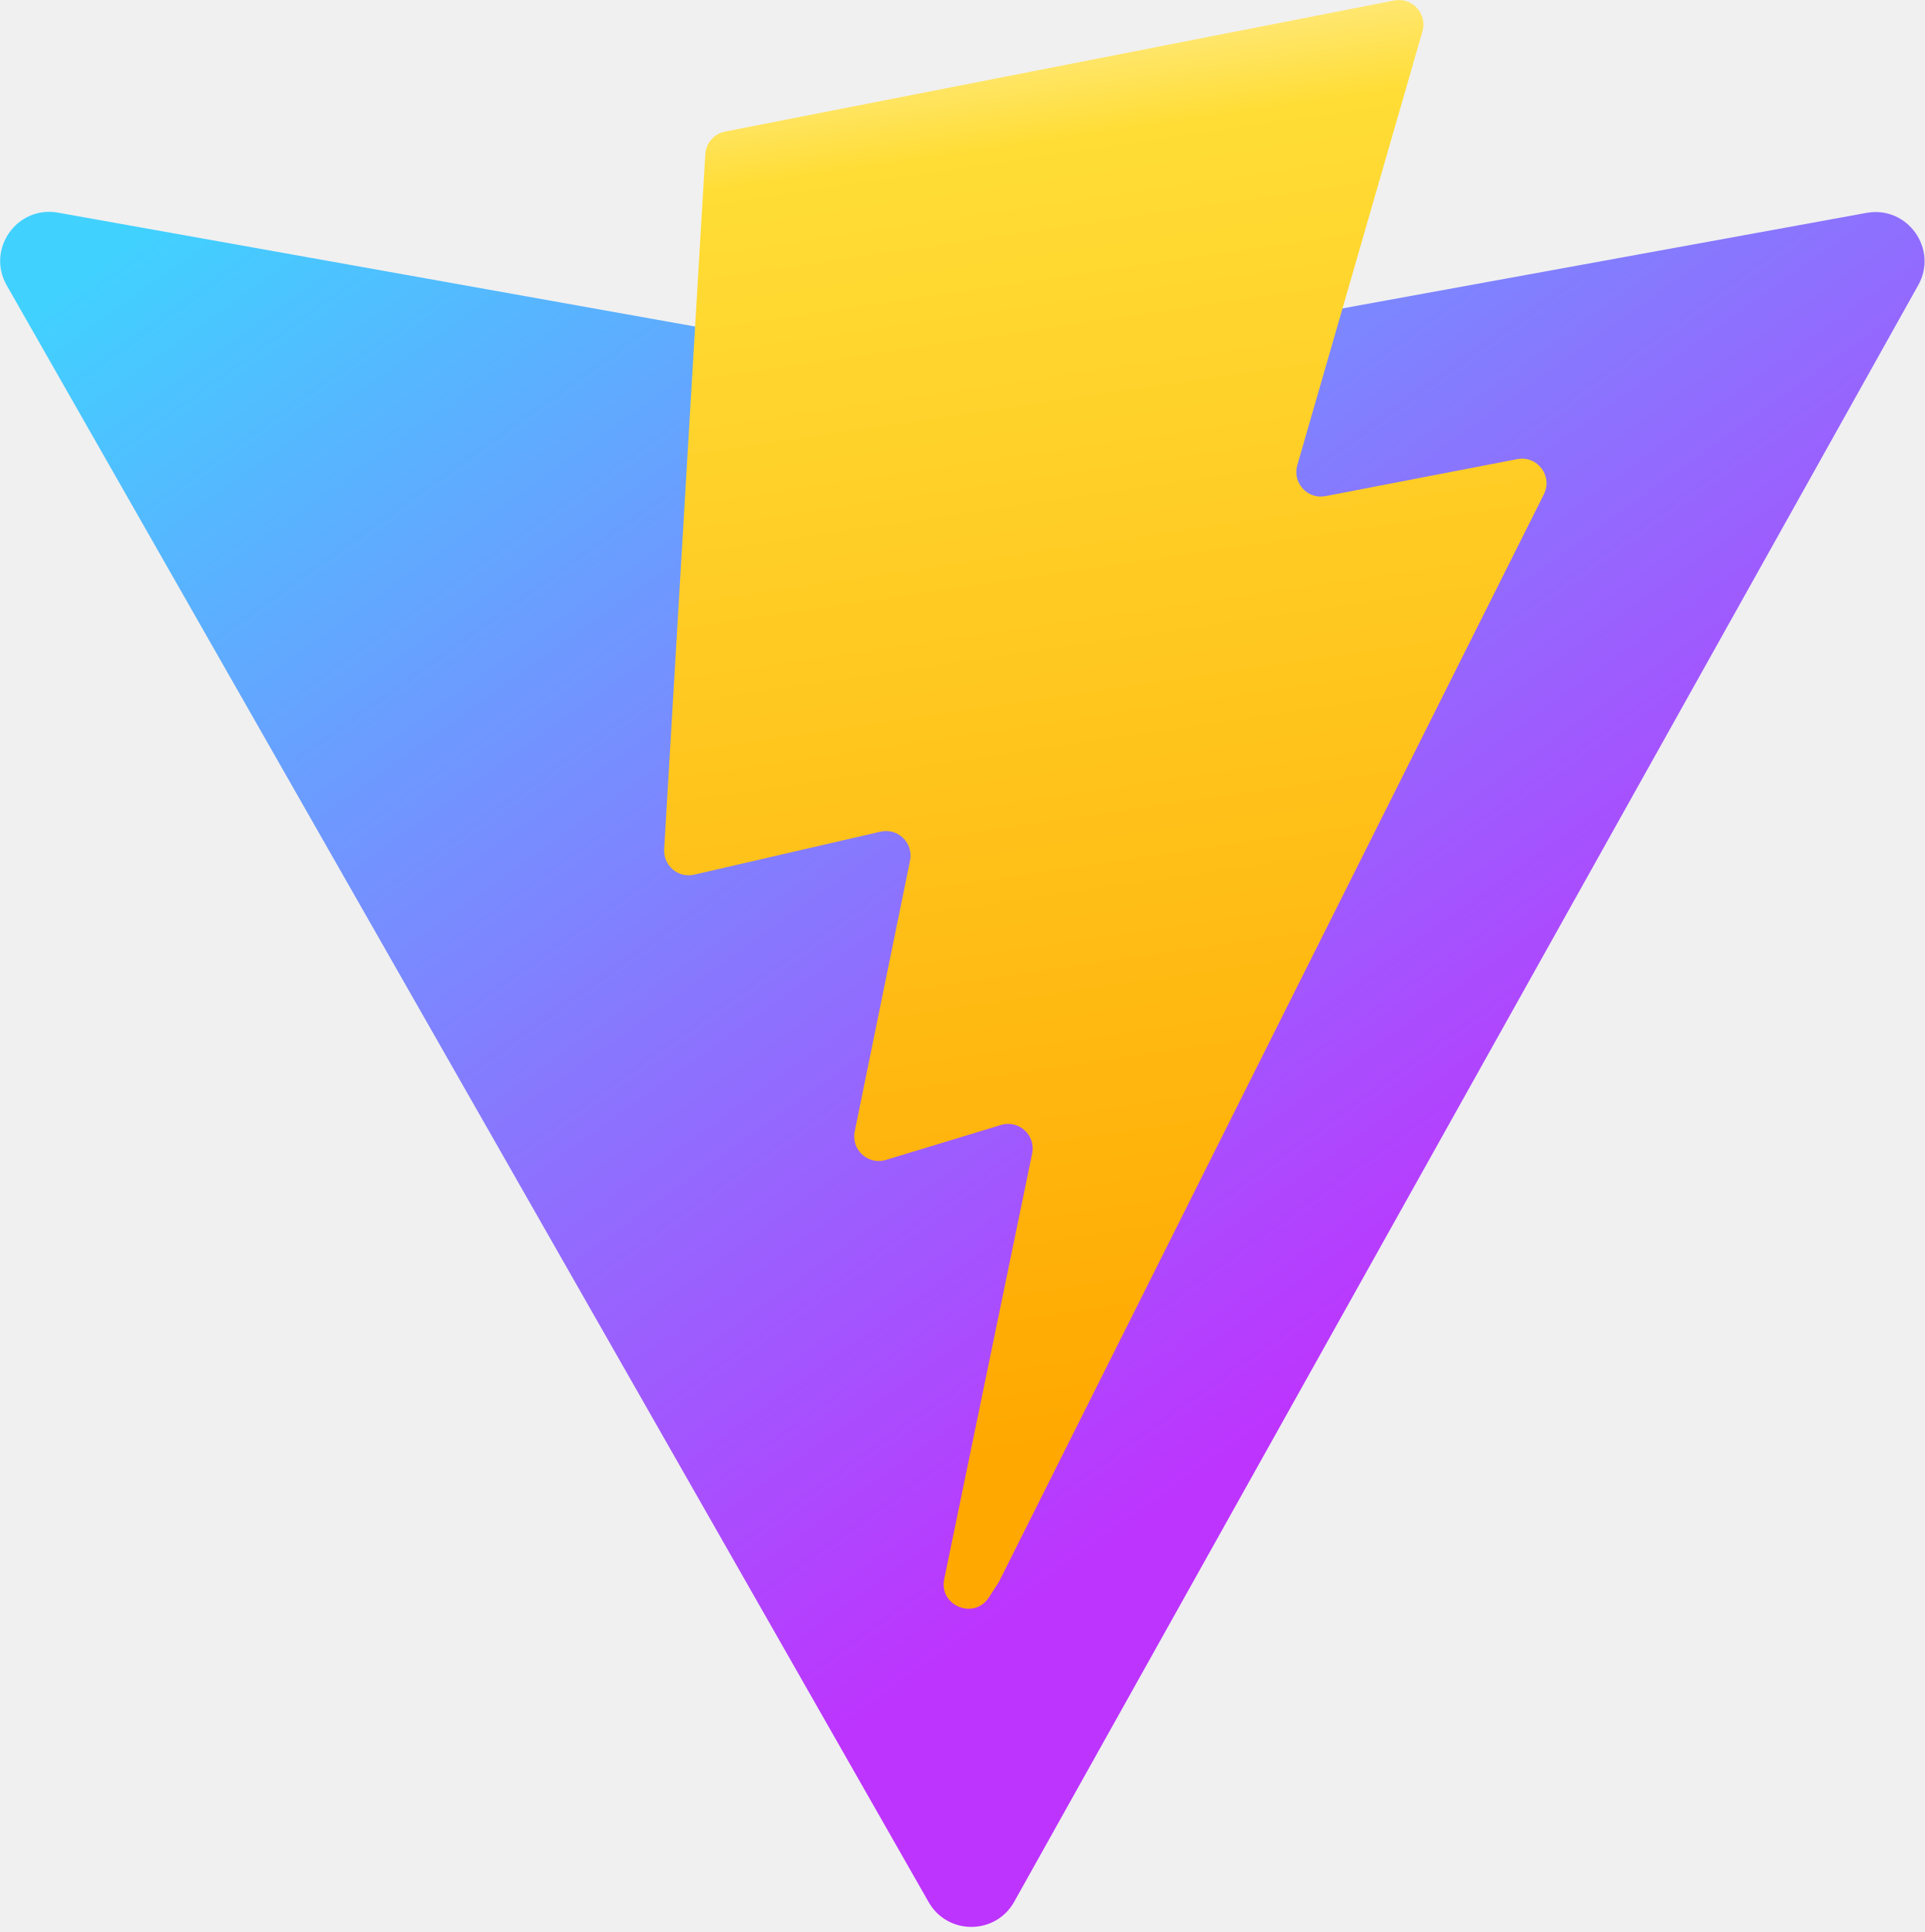
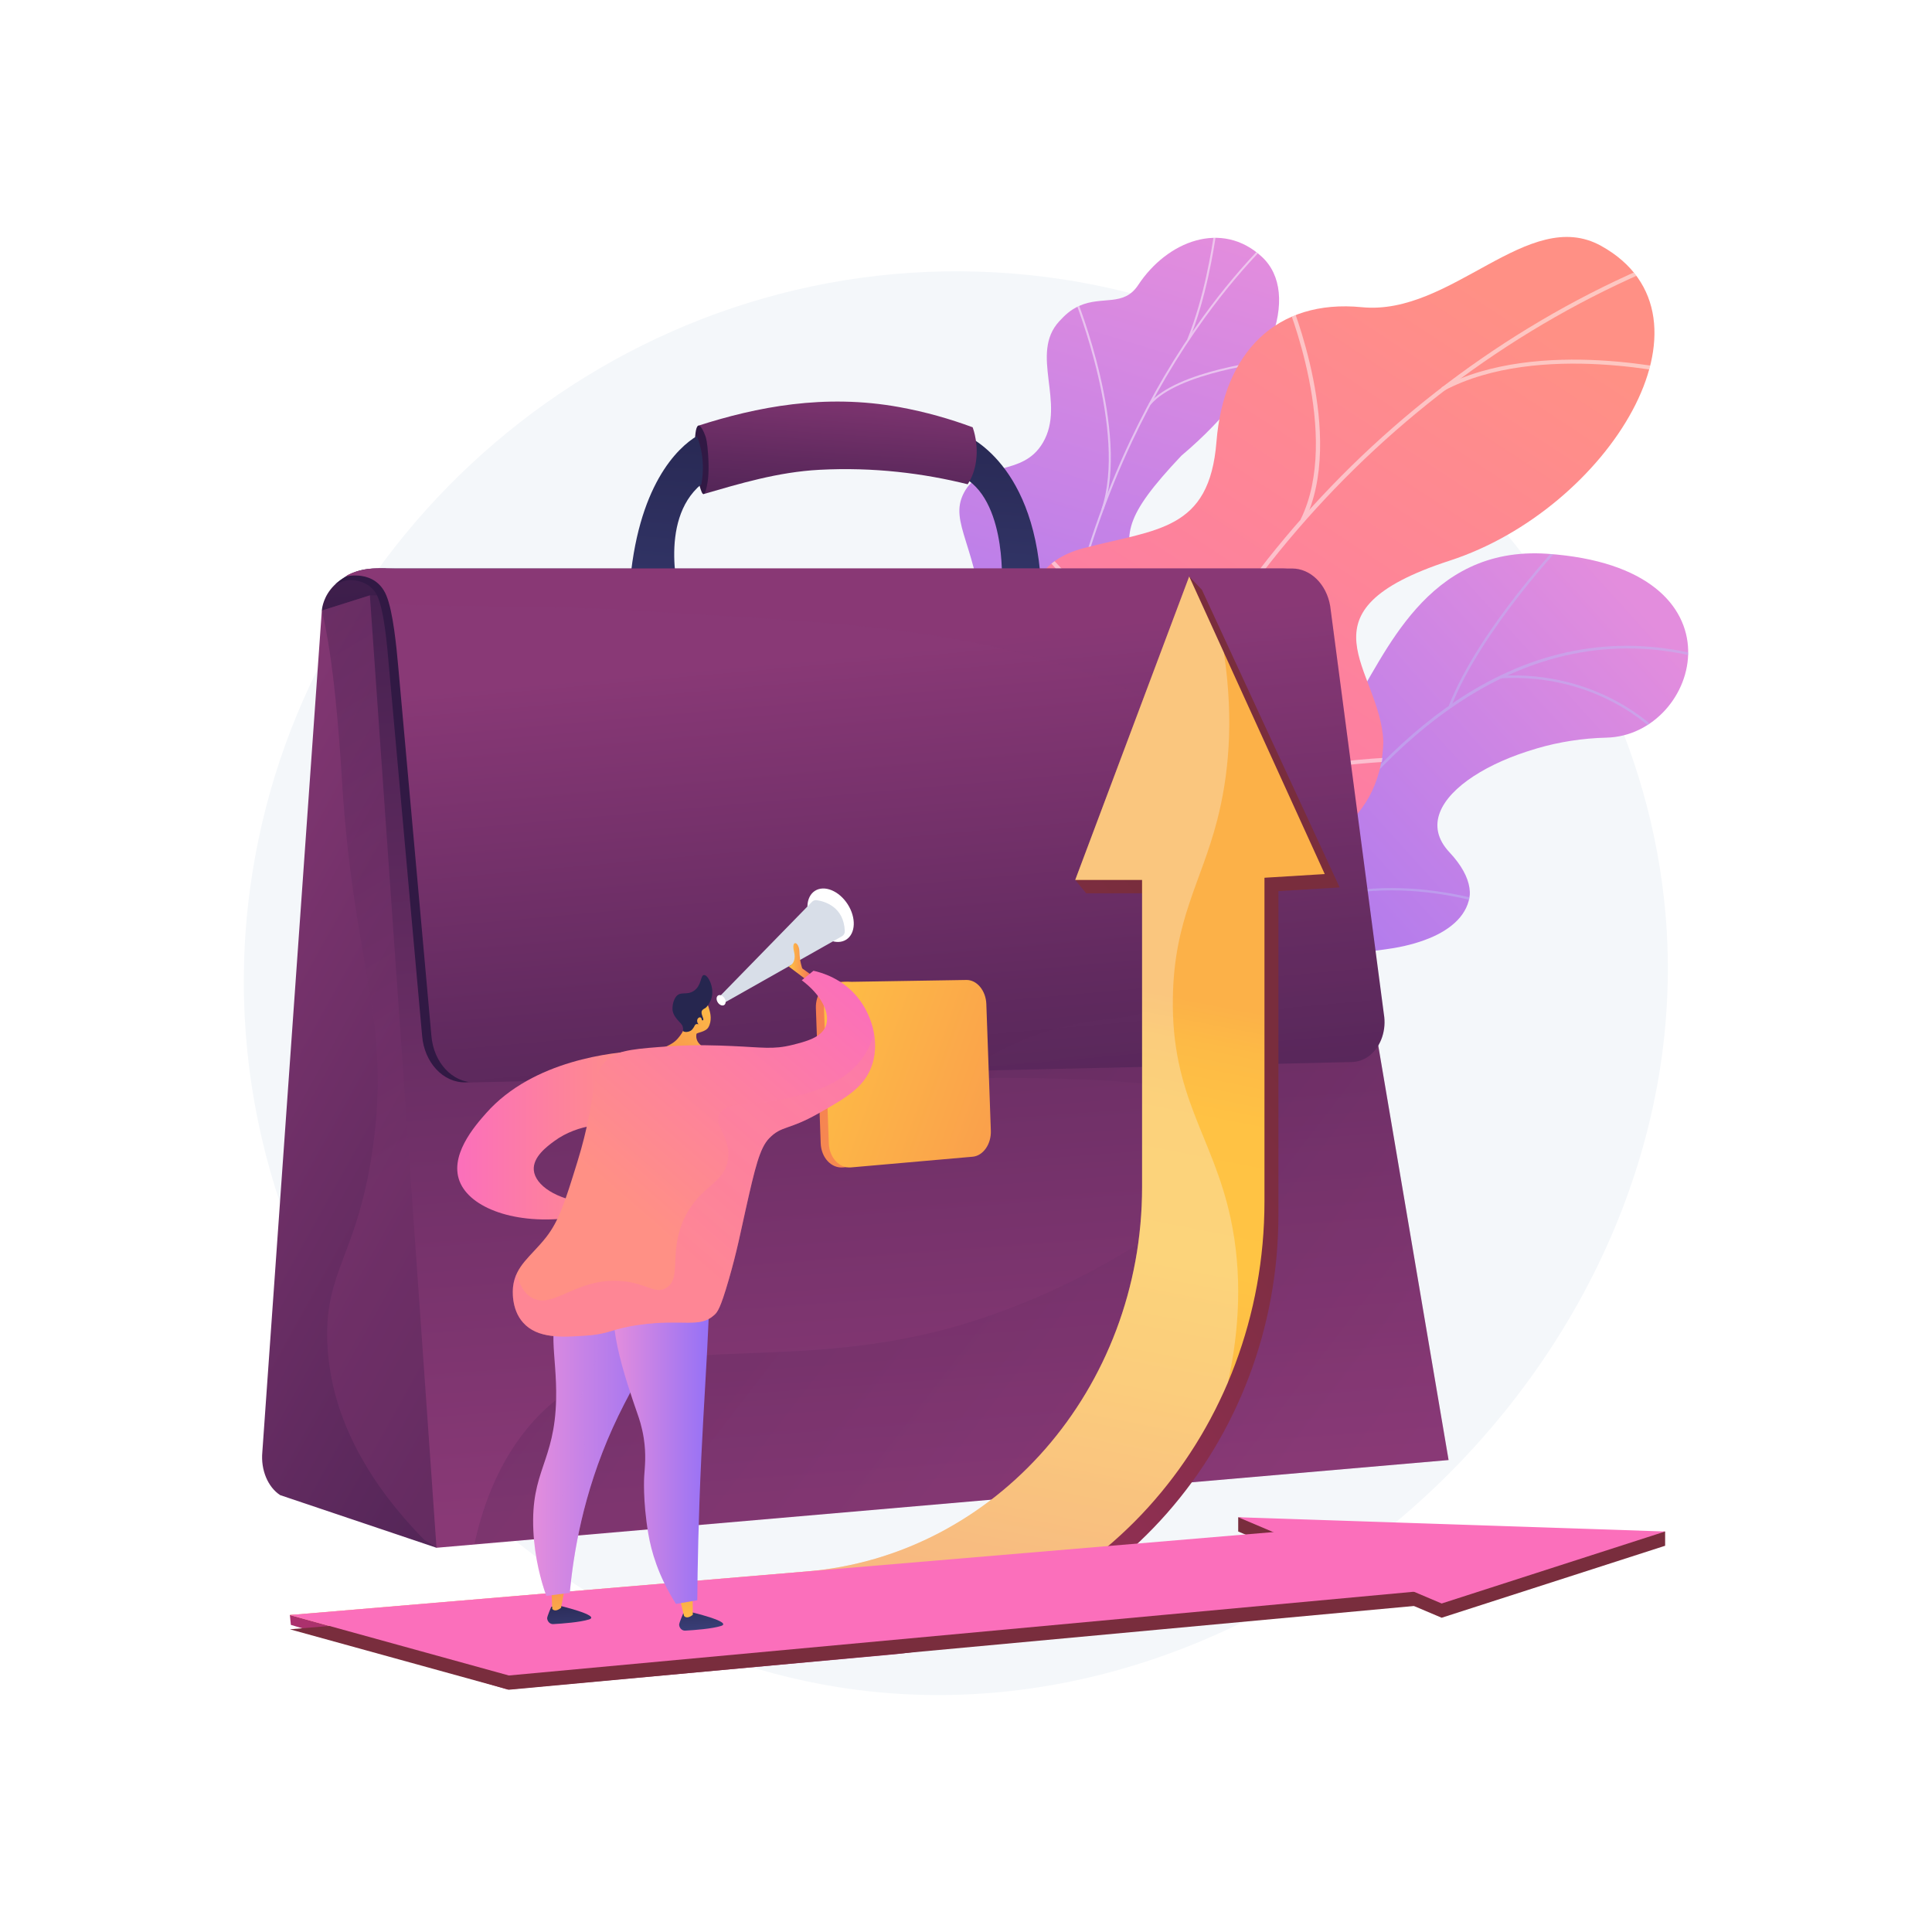
- <svg xmlns="http://www.w3.org/2000/svg" aria-hidden="true" role="img" class="iconify iconify--logos" width="31.88" height="32" preserveAspectRatio="xMidYMid meet" viewBox="0 0 256 257">
-   <defs>
-     <linearGradient id="IconifyId1813088fe1fbc01fb466" x1="-.828%" x2="57.636%" y1="7.652%" y2="78.411%">
-       <stop offset="0%" stop-color="#41D1FF" />
-       <stop offset="100%" stop-color="#BD34FE" />
-     </linearGradient>
-     <linearGradient id="IconifyId1813088fe1fbc01fb467" x1="43.376%" x2="50.316%" y1="2.242%" y2="89.03%">
-       <stop offset="0%" stop-color="#FFEA83" />
-       <stop offset="8.333%" stop-color="#FFDD35" />
-       <stop offset="100%" stop-color="#FFA800" />
-     </linearGradient>
-   </defs>
-   <path fill="url(#IconifyId1813088fe1fbc01fb466)" d="M255.153 37.938L134.897 252.976c-2.483 4.44-8.862 4.466-11.382.048L.875 37.958c-2.746-4.814 1.371-10.646 6.827-9.67l120.385 21.517a6.537 6.537 0 0 0 2.322-.004l117.867-21.483c5.438-.991 9.574 4.796 6.877 9.62Z" />
-   <path fill="url(#IconifyId1813088fe1fbc01fb467)" d="M185.432.063L96.44 17.501a3.268 3.268 0 0 0-2.634 3.014l-5.474 92.456a3.268 3.268 0 0 0 3.997 3.378l24.777-5.718c2.318-.535 4.413 1.507 3.936 3.838l-7.361 36.047c-.495 2.426 1.782 4.5 4.151 3.78l15.304-4.649c2.372-.72 4.652 1.36 4.15 3.788l-11.698 56.621c-.732 3.542 3.979 5.473 5.943 2.437l1.313-2.028l72.516-144.72c1.215-2.423-.88-5.186-3.54-4.672l-25.505 4.922c-2.396.462-4.435-1.77-3.759-4.114l16.646-57.705c.677-2.35-1.37-4.583-3.769-4.113Z" />
+ <svg xmlns="http://www.w3.org/2000/svg" xmlns:xlink="http://www.w3.org/1999/xlink" version="1.1" x="0px" y="0px" viewBox="0 0 3710 3710" style="enable-background:new 0 0 3710 3710;" xml:space="preserve">
+   <g id="Background">
+     <g>
+       <g>
+         <rect style="fill:#FFFFFF;" width="3710" height="3710" />
+       </g>
+     </g>
+   </g>
+   <g id="Illustration">
+     <g>
+       <path style="fill:#F4F7FA;" d="M1878.019,521.623c-700.04-21.258-1306.422,501.103-1398.036,1186.506    C379.817,2457.524,931.121,3131.8,1609.477,3239.795c843.761,134.329,1662.161-642.775,1588.677-1485.817    C3142.791,1118.82,2589.623,543.232,1878.019,521.623z" />
+       <g>
+         <g>
+           <defs>
+             <path id="SVGID_1_" d="M2164.952,2107.911l197.899,107.465c0,0,92.38-81.288,82.787-179.268       c-19.572-199.908,156.879-203.098,230.585-215.49c111.154-18.688,200.955-83.633,107.024-184.145       s117.845-215.672,301.707-219.982c179.922-4.217,276.246-326.482-114.011-353.11c-233.06-15.902-311.29,197.872-376.46,296.435       c-65.17,98.563-223.671,23.575-239.64,178.54c-13.64,132.369,29.075,257.484-76.441,296.282       C2172.886,1873.436,2120.956,1952.98,2164.952,2107.911z" />
+           </defs>
+           <clipPath id="SVGID_00000080194923842600734890000017468265442448772003_">
+             <use xlink:href="#SVGID_1_" style="overflow:visible;" />
+           </clipPath>
+           <linearGradient id="SVGID_00000176746240130765722500000010985841704372378262_" gradientUnits="userSpaceOnUse" x1="6624.599" y1="-1.71" x2="6176.287" y2="1272.441" gradientTransform="matrix(0.8788 0.4772 -0.4772 0.8788 -2681.882 -2013.485)">
+             <stop offset="0.004" style="stop-color:#E38DDD" />
+             <stop offset="1" style="stop-color:#9571F6" />
+           </linearGradient>
+           <path style="clip-path:url(#SVGID_00000080194923842600734890000017468265442448772003_);fill:url(#SVGID_00000176746240130765722500000010985841704372378262_);" d="      M2164.952,2107.911l197.899,107.465c0,0,92.38-81.288,82.787-179.268c-19.572-199.908,156.879-203.098,230.585-215.49      c111.154-18.688,188.358-78.898,122.339-181.001c-74.697-115.525,102.53-218.815,286.392-223.125      c179.922-4.217,276.246-326.482-114.011-353.11c-233.06-15.902-311.29,197.872-376.46,296.435      c-65.17,98.563-223.671,23.575-239.64,178.54c-13.64,132.369,29.075,257.484-76.441,296.282      C2172.886,1873.436,2120.956,1952.98,2164.952,2107.911z" />
+           <g style="opacity:0.5;clip-path:url(#SVGID_00000080194923842600734890000017468265442448772003_);">
+             <path style="fill:#BEB8F2;" d="M2240.629,2172.79l4.519,1.478c0.915-2.799,93.593-282.658,269.122-532.391       c161.708-230.072,428.873-480.906,783.325-369.34l1.428-4.534c-157.785-49.665-311.682-32.889-457.417,49.86       c-116.417,66.102-227.876,174.223-331.282,321.359C2334.41,1889.534,2241.548,2169.985,2240.629,2172.79z" />
+             <path style="fill:#BEB8F2;" d="M2782.2,1355.071l4.428,1.734c57.751-147.315,216.76-314.777,218.358-316.452l-3.436-3.285       C2999.944,1038.75,2840.29,1206.892,2782.2,1355.071z" />
+             <path style="fill:#BEB8F2;" d="M2880.814,1302.597c188.221-11.253,296.789,102.144,297.862,103.291l3.469-3.249       c-1.089-1.166-111.086-116.177-301.615-104.788L2880.814,1302.597z" />
+             <path style="fill:#BEB8F2;" d="M2408.41,1811.396c153.674-171.607,447.805-74.439,450.592-73.253l2.143-4.239       c-2.624-1.423-301.237-98.811-456.276,74.32L2408.41,1811.396z" />
+             <path style="fill:#BEB8F2;" d="M2452.443,1727.231l4.555,1.37c42.373-140.755-47.559-302.274-48.473-303.89l-4.138,2.339       C2405.291,1428.65,2494.229,1588.442,2452.443,1727.231z" />
+             <path style="fill:#BEB8F2;" d="M2260.7,2130.551c47.656-73.395,190.079-74.662,191.512-74.667l-0.014-4.752       c-5.954,0.015-146.424,1.27-195.485,76.832L2260.7,2130.551z" />
+             <path style="fill:#BEB8F2;" d="M2281.756,2063.982l4.501,1.532c22.314-65.495-32.027-181.463-49.885-219.57       c-2.523-5.386-4.701-10.034-4.927-10.939l-4.629,1.082c0.299,1.281,1.738,4.375,5.251,11.874       C2249.723,1885.64,2303.452,2000.302,2281.756,2063.982z" />
+           </g>
+         </g>
+         <g>
+           <linearGradient id="SVGID_00000016076968724100616920000006126253255773243822_" gradientUnits="userSpaceOnUse" x1="-2041.722" y1="540.465" x2="-1487.344" y2="1997.138" gradientTransform="matrix(-0.9977 0.0679 0.0679 0.9977 187.8619 17.6941)">
+             <stop offset="0.004" style="stop-color:#E38DDD" />
+             <stop offset="1" style="stop-color:#9571F6" />
+           </linearGradient>
+           <path style="fill:url(#SVGID_00000016076968724100616920000006126253255773243822_);" d="M2119.447,1536.039      c33.95,49.241,16.811,104.654-1.874,142.809c-5.701,0.72-8.799,2.588-14.37,4.583c-50.293,18.01-75.587,14.977-127.961,24.903      c-11.274,2.136-46.27-1.656-60.47-4.124l-26.4-5.023c0,0-63.67-122.052,1.373-165.721c65.043-43.67,19.278-167.259,3.102-235.72      c-9.933-42.041-1.008-64.449-2.178-80.482c-12.385-169.723-69.761-212.885-39.885-270.55      c32.981-63.658,112.344-29.28,151.881-96.633c44.644-76.056-26.579-170.955,31.753-233.488      c10-10.721,20.568-21.465,38.451-29.38c44.143-19.538,84.995,2.281,112.761-39.835      c55.809-84.654,160.761-125.256,237.469-54.299c75.707,70.031,20.777,234.215-154.489,381.973      c-112.662,119.291-110.042,150.624-88.702,225.125c14.946,52.183,90.04,183.765,20.616,248.287      C2131.1,1412.985,2080.634,1479.748,2119.447,1536.039z" />
+           <g>
+             <defs>
+               <path id="SVGID_00000041280580833556747560000012903007049673713040_" d="M2090.175,1725.81l-196.87-22.503        c0,0-68.603-126.172-3.56-169.842c65.043-43.67,19.278-167.259,3.103-235.721        c-43.889-185.754,177.353-195.048,141.515-437.777c-9.532-64.558-50.987-184.891,0.055-243.376        c58.151-66.631,115.504-15.053,151.211-69.215c55.809-84.654,160.761-125.255,237.469-54.299        c75.707,70.031,20.777,234.215-154.488,381.973c-112.663,119.292-110.042,150.625-88.703,225.125        c14.947,52.184,90.039,183.766,20.616,248.287c-69.423,64.521-119.888,131.284-81.077,187.575        C2178.503,1621.694,2090.175,1725.81,2090.175,1725.81z" />
+             </defs>
+             <clipPath id="SVGID_00000147926633262763686190000005891154357956762020_">
+               <use xlink:href="#SVGID_00000041280580833556747560000012903007049673713040_" style="overflow:visible;" />
+             </clipPath>
+             <g style="opacity:0.5;clip-path:url(#SVGID_00000147926633262763686190000005891154357956762020_);">
+               <path style="fill:#FCFDFE;" d="M2003.08,1706.989l-3.928,0.018c-0.304-21.686-0.321-43.558-0.052-65.009        c2.006-158.821,19.943-311.605,53.319-454.111c28.281-120.749,68.015-235.826,118.097-342.032        c40.276-85.411,87.434-165.575,140.164-238.267c37.069-51.1,76.487-98.008,117.162-139.418        c7.087-7.218,14.774-14.228,22.208-21.009c9.905-9.033,20.147-18.374,29.047-28.278l3.026,2.342        c-9.022,10.04-19.333,19.444-29.304,28.539c-7.397,6.746-15.046,13.723-22.061,20.867        c-40.547,41.28-79.848,88.047-116.812,139.004c-52.6,72.51-99.644,152.485-139.828,237.699        c-49.979,105.988-89.633,220.835-117.86,341.351c-33.32,142.265-51.228,294.806-53.229,453.381        C2002.759,1663.49,2002.776,1685.331,2003.08,1706.989z" />
+               <path style="fill:#FCFDFE;" d="M2118.979,978.908l-3.752-1.107c50.108-148.801-50.725-400.407-51.75-402.93l3.677-1.259        C2068.183,576.147,2169.488,828.915,2118.979,978.908z" />
+               <path style="fill:#FCFDFE;" d="M2018.295,1406.831l-3.862-0.697c21.25-104.908,212.69-206.98,214.621-207.999l1.965,3.168        C2229.104,1202.313,2039.212,1303.562,2018.295,1406.831z" />
+               <path style="fill:#FCFDFE;" d="M2011.802,1467.362l-3.929-0.057c0.56-69.769-38.92-165.484-111.167-269.508        c-3.633-5.231-3.633-5.231-3.637-5.922l3.93,0.011l-1.965-0.005l1.811-0.674c0.199,0.374,1.57,2.349,3.161,4.637        C1972.664,1300.463,2012.368,1396.888,2011.802,1467.362z" />
+               <path style="fill:#FCFDFE;" d="M2003.129,1667.41l-3.755-1.094c24.331-73.297,138.568-114.833,139.718-115.244l1.439,3.397        C2139.398,1554.875,2026.904,1595.792,2003.129,1667.41z" />
+               <path style="fill:#FCFDFE;" d="M1997.238,1707.979c-23.578-58.166-65.902-112.093-129.392-164.861l2.612-2.702        c63.976,53.175,106.648,107.575,130.456,166.307L1997.238,1707.979z" />
+               <path style="fill:#FCFDFE;" d="M2283.653,652.925l-3.679-1.3c32.849-81.257,46.966-173.824,51.605-204.242        c1.123-7.363,1.528-9.954,1.838-10.832l3.734,1.157c-0.228,0.674-0.869,4.883-1.681,10.212        C2330.815,478.436,2316.652,571.297,2283.653,652.925z" />
+               <path style="fill:#FCFDFE;" d="M2209.086,777.572l-3.112-2.244c53.732-64.241,228.452-83.446,235.864-84.233l0.476,3.617        C2440.516,694.903,2261.815,714.531,2209.086,777.572z" />
+             </g>
+           </g>
+         </g>
+         <g>
+           <linearGradient id="SVGID_00000065759148500747362680000017840047944598750091_" gradientUnits="userSpaceOnUse" x1="3251.147" y1="47.403" x2="4146.671" y2="1521.667" gradientTransform="matrix(-0.9993 -0.0372 -0.0372 0.9993 6084.163 616.9177)">
+             <stop offset="0" style="stop-color:#FF9085" />
+             <stop offset="1" style="stop-color:#FB6FBB" />
+           </linearGradient>
+           <path style="fill:url(#SVGID_00000065759148500747362680000017840047944598750091_);" d="M2175.788,2155.302      c-16.086-2.632,5.967-85.34-37.191-193.792c-10.782-27.095-131.993,8.66-178.908-187.522      c-5.412-22.631-46.421-3.328-69.631-4.991c-18.114-52.927-25.38-106.166,45.856-123.619      c110.629-27.103,117.32-209.87,88.604-275.657c-35.541-81.424-114.212-272.557,56.072-317.015      c141.761-37.013,241.746-33.346,255.382-204.463c13.636-171.119,114.965-274.504,279.187-258.331      c172.819,17.021,319.522-195.663,459.696-117.648c244.243,135.941,12.115,505.695-290.736,604.251      c-302.849,98.557-132.762,207.198-127.747,347.821c-0.274,13.08-1.708,33.338-7.939,56.928      c-38.365,145.228-192.127,164.942-305.773,280.888C2187.669,1920.276,2202.888,2159.736,2175.788,2155.302z" />
+           <g>
+             <defs>
+               <path id="SVGID_00000047766825218398176170000010432721943468968113_" d="M2279.004,1827.121l-377.011-16.504        c-20.431-51.424-45.651-145.744,33.922-165.239c110.63-27.104,117.32-209.87,88.604-275.657        c-35.541-81.424-114.212-272.557,56.072-317.016c141.76-37.012,241.745-33.345,255.381-204.463        c13.637-171.118,114.966-274.504,279.188-258.329c172.818,17.021,319.521-195.665,459.695-117.648        c244.244,135.94,12.115,505.692-290.735,604.25c-302.85,98.557-132.764,207.198-127.748,347.822        c6.848,191.982-266.13,141.097-340.13,213.731C2258.229,1695.008,2266.959,1776.807,2279.004,1827.121z" />
+             </defs>
+             <clipPath id="SVGID_00000034786722771217804380000009352729905247879587_">
+               <use xlink:href="#SVGID_00000047766825218398176170000010432721943468968113_" style="overflow:visible;" />
+             </clipPath>
+             <g style="opacity:0.5;clip-path:url(#SVGID_00000034786722771217804380000009352729905247879587_);">
+               <path style="fill:#FCFDFE;" d="M2103.187,1763.277l-7.972-1.841c132.174-549.061,546.51-1030.041,1081.318-1255.238        l3.431,7.074C2647.41,737.521,2234.812,1216.496,2103.187,1763.277z" />
+               <path style="fill:#FCFDFE;" d="M2202.463,1470.219l-8.171-0.322c5.699-221.987-190.83-402.984-192.817-404.787l5.604-5.536        C2009.092,1061.398,2208.25,1244.733,2202.463,1470.219z" />
+               <path style="fill:#FCFDFE;" d="M2130.424,1662.948l-7.097-3.953c118.092-193.592,551.251-204.497,555.613-204.583l0.317,7.732        C2674.943,1462.23,2246.271,1473.037,2130.424,1662.948z" />
+               <path style="fill:#FCFDFE;" d="M2504.991,1000.852l-7.42-3.369c79.342-160.814-27.241-417.327-28.326-419.899l7.58-2.762        C2477.926,577.425,2585.8,837.068,2504.991,1000.852z" />
+               <path style="fill:#FCFDFE;" d="M2772.307,750.495l-4.112-6.753c186.018-99.263,468.384-29.171,471.219-28.447l-1.99,7.467        C3234.625,722.044,2955.425,652.776,2772.307,750.495z" />
+             </g>
+           </g>
+         </g>
+       </g>
+       <g>
+         <linearGradient id="SVGID_00000176729917869911623880000001135667649217018252_" gradientUnits="userSpaceOnUse" x1="1874.595" y1="1648.362" x2="1934.413" y2="757.751">
+           <stop offset="0" style="stop-color:#444B8C" />
+           <stop offset="0.996" style="stop-color:#26264F" />
+         </linearGradient>
+         <path style="fill:url(#SVGID_00000176729917869911623880000001135667649217018252_);" d="M1846.388,831.945     c0,0,137.839,46.497,152.49,286.837c-22.539-1.879-75.091,0-75.091,0s9.732-174.783-88.317-208.739     C1843.359,889.67,1846.388,831.945,1846.388,831.945z" />
+         <linearGradient id="SVGID_00000006697256105107738500000005986045220108209564_" gradientUnits="userSpaceOnUse" x1="1575.124" y1="1335.586" x2="1616.853" y2="714.293">
+           <stop offset="0.1" style="stop-color:#311944" />
+           <stop offset="0.267" style="stop-color:#371B47" />
+           <stop offset="0.48" style="stop-color:#462150" />
+           <stop offset="0.719" style="stop-color:#612A5F" />
+           <stop offset="0.974" style="stop-color:#853774" />
+           <stop offset="1" style="stop-color:#893976" />
+         </linearGradient>
+         <path style="fill:url(#SVGID_00000006697256105107738500000005986045220108209564_);" d="M1340.646,817.515     c3.437,43.758,6.872,87.515,10.309,131.273c68.118-19.651,142.611-42.45,222.693-46.64     c104.123-5.448,199.557,6.682,284.553,27.769c3.779-5.525,11.789-18.81,15.483-40.445c5.951-34.861-4.015-63.795-5.862-68.95     c-43.297-16.066-90.248-29.536-140.557-38.709C1583.005,755.514,1452.648,781.604,1340.646,817.515z" />
+         <linearGradient id="SVGID_00000152253035213980111580000011948534249250258837_" gradientUnits="userSpaceOnUse" x1="1360.358" y1="890.512" x2="1821.833" y2="1137.922">
+           <stop offset="0.1" style="stop-color:#311944" />
+           <stop offset="0.267" style="stop-color:#371B47" />
+           <stop offset="0.48" style="stop-color:#462150" />
+           <stop offset="0.719" style="stop-color:#612A5F" />
+           <stop offset="0.974" style="stop-color:#853774" />
+           <stop offset="1" style="stop-color:#893976" />
+         </linearGradient>
+         <path style="fill:url(#SVGID_00000152253035213980111580000011948534249250258837_);" d="M1334.227,855.429     c0.202-15.828,1.341-35.591,6.419-37.914c4.782-2.188,11.212,12.122,13.977,20.074c1.152,3.31,3.689,11.331,5.276,36.869     c2.046,32.924-0.339,49.063-2.523,59.03c-1.313,5.992-3.364,15.072-6.42,15.3c-2.453,0.183-4.585-5.549-7.761-16.648     C1338.916,917.191,1333.757,892.251,1334.227,855.429z" />
+         <linearGradient id="SVGID_00000148639461925633216520000004672481840698273431_" gradientUnits="userSpaceOnUse" x1="1229.808" y1="1753.564" x2="1297.632" y2="743.761">
+           <stop offset="0" style="stop-color:#444B8C" />
+           <stop offset="0.996" style="stop-color:#26264F" />
+         </linearGradient>
+         <path style="fill:url(#SVGID_00000148639461925633216520000004672481840698273431_);" d="M1208.682,1131.935     c28.558,5.66,97.998,22.592,97.998,22.592s-45.275-153.721,40.09-224.675c2.211-11.613,4.455-30.048,1.758-52.207     c-2.087-17.142-6.441-30.836-10.199-40.323C1302.088,858.986,1223.196,931.866,1208.682,1131.935z" />
+         <linearGradient id="SVGID_00000096765446833348934320000010417534670120064696_" gradientUnits="userSpaceOnUse" x1="743.951" y1="1668.12" x2="482.377" y2="-722.913">
+           <stop offset="0.1" style="stop-color:#311944" />
+           <stop offset="0.685" style="stop-color:#6D2F66" />
+           <stop offset="1" style="stop-color:#893976" />
+         </linearGradient>
+         <path style="fill:url(#SVGID_00000096765446833348934320000010417534670120064696_);" d="M618.019,1172.433     c0,0,3.495-80.725,122.593-80.725c18.755,14.714,19.693,80.725,19.693,80.725H618.019z" />
+         <linearGradient id="SVGID_00000086666643110084643660000012735789352784481465_" gradientUnits="userSpaceOnUse" x1="1862.828" y1="2696.888" x2="134.39" y2="1734.461">
+           <stop offset="0" style="stop-color:#311944" />
+           <stop offset="1" style="stop-color:#893976" />
+         </linearGradient>
+         <path style="fill:url(#SVGID_00000086666643110084643660000012735789352784481465_);" d="M537.992,2871.062l300.21,101.099     l197.484-781.365L710.287,1143.263l-92.269,29.17L503.742,2788.541C500.573,2822.595,514.259,2855.569,537.992,2871.062z" />
+         <linearGradient id="SVGID_00000017496661199349654940000007055961899393538432_" gradientUnits="userSpaceOnUse" x1="316.268" y1="1324.446" x2="841.819" y2="2205.754">
+           <stop offset="0" style="stop-color:#311944" />
+           <stop offset="1" style="stop-color:#893976" />
+         </linearGradient>
+         <path style="opacity:0.3;fill:url(#SVGID_00000017496661199349654940000007055961899393538432_);" d="M1035.686,2190.795     L710.287,1143.263l-92.269,29.17c22.719,92.451,33.613,243.007,38.74,326.817c21.814,356.652,94.26,455.9,59.165,704.707     c-29.181,206.88-92.907,234.959-87.338,374.147c6.068,151.591,88.071,278.534,185.567,378.359l24.05,15.697L1035.686,2190.795z" />
+         <linearGradient id="SVGID_00000117678760352696180710000003882445593367577764_" gradientUnits="userSpaceOnUse" x1="1614.701" y1="267.521" x2="1807.379" y2="2853.475">
+           <stop offset="0.1" style="stop-color:#311944" />
+           <stop offset="0.685" style="stop-color:#6D2F66" />
+           <stop offset="1" style="stop-color:#893976" />
+         </linearGradient>
+         <polygon style="fill:url(#SVGID_00000117678760352696180710000003882445593367577764_);" points="710.287,1143.263      2499.936,1143.265 2781.691,2803.708 838.202,2972.161    " />
+         <g style="opacity:0.2;">
+           <linearGradient id="SVGID_00000061453703637553430250000015070632178297055121_" gradientUnits="userSpaceOnUse" x1="1291.583" y1="1734.996" x2="2690.504" y2="2812.856">
+             <stop offset="0" style="stop-color:#311944" />
+             <stop offset="1" style="stop-color:#893976" />
+           </linearGradient>
+           <path style="fill:url(#SVGID_00000061453703637553430250000015070632178297055121_);" d="M2499.937,1143.263h-602.896      c-11.103,34.021-28.076,81.095-52.851,134.355c-269.622,579.594-886.849,652.628-875.699,747.879      c16.668,142.373,1391.134-59.711,1426.228,135.921c16.94,94.439-273.304,309.113-576.598,390.397      c-363.142,97.322-630.001-25.335-807.487,193.336c-60.096,74.041-86.624,160.778-99.548,219.437L2781.69,2803.71      L2499.937,1143.263z" />
+         </g>
+         <linearGradient id="SVGID_00000041260775796216603100000000616952106752936612_" gradientUnits="userSpaceOnUse" x1="944.433" y1="1579.713" x2="1517.443" y2="1557.46">
+           <stop offset="0.1" style="stop-color:#311944" />
+           <stop offset="0.685" style="stop-color:#6D2F66" />
+           <stop offset="1" style="stop-color:#893976" />
+         </linearGradient>
+         <path style="fill:url(#SVGID_00000041260775796216603100000000616952106752936612_);" d="M740.611,1091.708     c-20.162,0-48.35-2.708-79.008,16.695c-6.545,4.142-12.325,8.701-17.396,13.331l14.113-5.408     c22.704-7.177,54.012,2.375,65.703,26.937c14.369,30.187,19.541,100.036,22.682,134.637     c8.936,98.423,63.861,710.813,63.861,710.813c4.115,51.634,40.473,90.737,83.443,89.741l1664.734-93.366     c12.643-0.293,25.136-4.544,35.567-13.167c21.764-17.991,31.596-49.201,26.55-78.852l-84.337-729.353     c-7.133-41.92-37.703-72.008-73.16-72.008H740.611z" />
+         <linearGradient id="SVGID_00000083798204370081426600000017557035772400774280_" gradientUnits="userSpaceOnUse" x1="1844.139" y1="3587.162" x2="1636.684" y2="1255.774">
+           <stop offset="0.1" style="stop-color:#311944" />
+           <stop offset="0.267" style="stop-color:#371B47" />
+           <stop offset="0.48" style="stop-color:#462150" />
+           <stop offset="0.719" style="stop-color:#612A5F" />
+           <stop offset="0.974" style="stop-color:#853774" />
+           <stop offset="1" style="stop-color:#893976" />
+         </linearGradient>
+         <path style="fill:url(#SVGID_00000083798204370081426600000017557035772400774280_);" d="M758.429,1091.708     c-20.162,0-44.076-2.971-70.728,4.744c-7.187,2.08-18.686,5.894-23.757,10.525c0,0,56.506-14.561,77.899,36.286     c13.06,31.041,19.541,100.036,22.682,134.637c8.936,98.423,63.861,710.813,63.861,710.813     c4.115,51.634,40.473,90.737,83.443,89.741l1683.489-39.037c12.642-0.293,25.136-4.544,35.567-13.167     c21.765-17.992,31.596-49.201,26.55-78.852l-103.093-783.682c-7.133-41.92-37.703-72.008-73.16-72.008H758.429z" />
+         <linearGradient id="SVGID_00000087376251238302920080000017039446548425204353_" gradientUnits="userSpaceOnUse" x1="1944.888" y1="4124.295" x2="1593.532" y2="912.567">
+           <stop offset="0" style="stop-color:#311944" />
+           <stop offset="1" style="stop-color:#893976" />
+         </linearGradient>
+         <path style="opacity:0.1;fill:url(#SVGID_00000087376251238302920080000017039446548425204353_);" d="M2657.435,1947.398     l-103.092-783.681c-7.133-41.92-37.704-72.008-73.161-72.008H758.429c-20.162,0-44.075-2.972-70.73,4.744     c-7.186,2.08-18.686,5.894-23.757,10.525c0,0,56.506-14.561,77.9,36.286c2.058,4.892,3.935,10.804,5.678,17.298     c163.607,6.981,327.213,1.957,490.818,13.349c323.418,21.93,650.468,21.93,955.716,162.281     c97.639,44.895,164.577,206.187,138.088,280.702c-19.1,53.727-84.279,49.471-107.025,119.978     c-23.92,74.151,33.436,124.534,9.378,176.57c-25.216,54.54-101.797,28.557-225.771,67.488     c-68.305,21.45-120.697,53.091-153.418,75.647l740.011-17.16c12.642-0.293,25.136-4.544,35.567-13.167     C2652.65,2008.259,2662.481,1977.048,2657.435,1947.398z" />
+         <g>
+           <linearGradient id="SVGID_00000103237018743478403580000006579462130423408016_" gradientUnits="userSpaceOnUse" x1="2407.92" y1="2426.47" x2="1367.316" y2="1882.518">
+             <stop offset="0" style="stop-color:#FFC444" />
+             <stop offset="0.996" style="stop-color:#F36F56" />
+           </linearGradient>
+           <path style="fill:url(#SVGID_00000103237018743478403580000006579462130423408016_);" d="M1851.774,2185.316l-210.809,54.492      l-22.264,1.957c-22.432,1.972-41.738-18.848-42.717-46.282l-9.251-259.355c-0.979-27.435,16.773-50.18,39.263-50.542      l22.378-0.36l211.913,28.95c20.244-0.327,37.296-11.901,38.214,13.827l8.676,243.233      C1888.094,2196.966,1871.966,2183.542,1851.774,2185.316z" />
+           <linearGradient id="SVGID_00000015313869420989514370000002530502633757933448_" gradientUnits="userSpaceOnUse" x1="1476.124" y1="1966.208" x2="2534.025" y2="2344.771">
+             <stop offset="0" style="stop-color:#FFC444" />
+             <stop offset="0.996" style="stop-color:#F36F56" />
+           </linearGradient>
+           <path style="fill:url(#SVGID_00000015313869420989514370000002530502633757933448_);" d="M1867.802,2221.233l-233.559,20.532      c-22.432,1.972-41.738-18.848-42.716-46.282l-9.252-259.355c-0.979-27.435,16.773-50.18,39.263-50.542l234.156-3.772      c20.245-0.326,37.431,20.46,38.349,46.189l8.677,243.233C1903.637,2196.966,1887.995,2219.458,1867.802,2221.233z" />
+         </g>
+       </g>
+       <g>
+         <g>
+           <g>
+             <linearGradient id="SVGID_00000129887269612792794980000007894874308706493329_" gradientUnits="userSpaceOnUse" x1="936.328" y1="3010.961" x2="2368.316" y2="1937.958">
+               <stop offset="0" style="stop-color:#AB316D" />
+               <stop offset="1" style="stop-color:#792D3D" />
+             </linearGradient>
+             <path style="fill:url(#SVGID_00000129887269612792794980000007894874308706493329_);" d="M2308.082,1132.681l-24.478-25.671       l-30.086,160.247l-188.761,422.455l20.991,25.67l130.428-0.061v590.223c0,386.491-285.342,707.897-655.037,737.825       l-1004.483,57.985l1.889,18.884l416.119,124.107l737.08-67.032c420.417-37.903,743.178-404.669,743.178-844.505v-621.604       l117.602-7.073L2308.082,1132.681z" />
+           </g>
+           <g>
+             <linearGradient id="SVGID_00000041997641525940876140000006345551215118030737_" gradientUnits="userSpaceOnUse" x1="1678.398" y1="1799.172" x2="1375.369" y2="3345.134">
+               <stop offset="0" style="stop-color:#FCB148" />
+               <stop offset="0.052" style="stop-color:#FDBA46" />
+               <stop offset="0.142" style="stop-color:#FFC244" />
+               <stop offset="0.318" style="stop-color:#FFC444" />
+               <stop offset="0.485" style="stop-color:#FDB946" />
+               <stop offset="0.775" style="stop-color:#F99C4D" />
+               <stop offset="0.866" style="stop-color:#F8924F" />
+               <stop offset="1" style="stop-color:#F8924F" />
+             </linearGradient>
+             <path style="fill:url(#SVGID_00000041997641525940876140000006345551215118030737_);" d="M2283.604,1107.01l-218.847,582.702       l128.382-0.062v590.223c0,386.49-280.867,707.897-644.763,737.825l-991.72,83.656l420.436,116.058l719.528-65.77       c413.823-37.903,731.522-404.67,731.522-844.504v-621.605l115.758-7.074L2283.604,1107.01z" />
+           </g>
+           <g style="opacity:0.3;">
+             <path style="fill:#F4F7FA;" d="M2363.161,2339.528c-34.002-158.375-114.308-232.447-110.915-424.445       c2.661-150.538,54.054-219.504,85.151-340.216c21.05-81.709,32.904-187.578,12.868-321.511l-66.66-146.347l-218.847,582.703       l128.382-0.062v590.223c0,386.491-280.867,707.896-644.763,737.825l-991.72,83.656l420.435,116.057l719.529-65.771       c297.756-27.271,545.74-224.808,661.426-497.312C2380.457,2552.746,2385.767,2444.825,2363.161,2339.528z" />
+           </g>
+         </g>
+         <g>
+           <g>
+             <linearGradient id="SVGID_00000002362092065099000400000010429161264248438933_" gradientUnits="userSpaceOnUse" x1="2354.951" y1="4359.902" x2="2006.553" y2="3747.852">
+               <stop offset="0" style="stop-color:#AB316D" />
+               <stop offset="1" style="stop-color:#792D3D" />
+             </linearGradient>
+             <polygon style="fill:url(#SVGID_00000002362092065099000400000010429161264248438933_);" points="556.656,3128.735        977.091,3244.792 2725.572,3082.995 2458.351,2968.309      " />
+             <linearGradient id="SVGID_00000163770540642956772430000012894795953349021849_" gradientUnits="userSpaceOnUse" x1="3313.086" y1="3864.049" x2="2943.975" y2="3215.61">
+               <stop offset="0" style="stop-color:#AB316D" />
+               <stop offset="1" style="stop-color:#792D3D" />
+             </linearGradient>
+             <polygon style="fill:url(#SVGID_00000163770540642956772430000012894795953349021849_);" points="2377.709,2940.929        2768.422,3106.551 3197.526,2968.309 3197.526,2940.929 2856.039,2968.309 2377.709,2913.549      " />
+           </g>
+           <g>
+             <linearGradient id="SVGID_00000112594428254792230960000005704450141466573230_" gradientUnits="userSpaceOnUse" x1="2354.951" y1="4332.521" x2="2006.553" y2="3720.471">
+               <stop offset="0" style="stop-color:#FF9085" />
+               <stop offset="1" style="stop-color:#FB6FBB" />
+             </linearGradient>
+             <polygon style="fill:url(#SVGID_00000112594428254792230960000005704450141466573230_);" points="556.656,3101.355        977.091,3217.412 2725.572,3055.615 2458.351,2940.929      " />
+             <linearGradient id="SVGID_00000098935661989424757280000015157001368921010099_" gradientUnits="userSpaceOnUse" x1="3285.494" y1="3801.885" x2="2935.764" y2="3187.496">
+               <stop offset="0" style="stop-color:#FF9085" />
+               <stop offset="1" style="stop-color:#FB6FBB" />
+             </linearGradient>
+             <polygon style="fill:url(#SVGID_00000098935661989424757280000015157001368921010099_);" points="2377.709,2913.549        2768.422,3079.171 3197.526,2940.929      " />
+           </g>
+         </g>
+       </g>
+       <g>
+         <linearGradient id="SVGID_00000127749345478006987220000014822319529830023577_" gradientUnits="userSpaceOnUse" x1="1090.361" y1="3059.426" x2="1097.736" y2="3190.718">
+           <stop offset="0.004" style="stop-color:#26264F" />
+           <stop offset="1" style="stop-color:#444B8C" />
+         </linearGradient>
+         <path style="fill:url(#SVGID_00000127749345478006987220000014822319529830023577_);" d="M1058.632,3085.519     c0,0-8.262,18.911-7.944,22.132c0.003,0.032,0.007,0.064,0.009,0.098c0.611,6.461,5.703,11.357,11.736,11.019     c17.531-0.984,51.037-3.493,68.504-8.917c24.34-7.559-59.237-27.142-59.237-27.142L1058.632,3085.519z" />
+         <linearGradient id="SVGID_00000096748148717117486820000018263817589715387565_" gradientUnits="userSpaceOnUse" x1="1082.119" y1="3152.423" x2="1058.516" y2="2960.648">
+           <stop offset="0" style="stop-color:#FFC444" />
+           <stop offset="0.996" style="stop-color:#F36F56" />
+         </linearGradient>
+         <path style="fill:url(#SVGID_00000096748148717117486820000018263817589715387565_);" d="M1059.167,3057.519l1.347,32.04     c0,0,4.868,7.731,16.834-2.096l6.452-34.056L1059.167,3057.519z" />
+         <linearGradient id="SVGID_00000161624641995264115350000009603226927100939152_" gradientUnits="userSpaceOnUse" x1="1023.765" y1="2755.704" x2="1281.989" y2="2755.704">
+           <stop offset="0.004" style="stop-color:#E38DDD" />
+           <stop offset="1" style="stop-color:#9571F6" />
+         </linearGradient>
+         <path style="fill:url(#SVGID_00000161624641995264115350000009603226927100939152_);" d="M1119.924,2461.459     c-19.466,10.762-31.148,25.398-35.773,31.722c-37.152,50.806-14.356,105.984-16.227,193.494     c-2.595,121.42-49.084,137.084-43.73,252.156c2.515,54.049,14.96,97.635,24.921,125.719c15.007-1.993,30.014-3.983,45.021-5.976     c6.924-74.55,25.318-189.897,82.077-315.853c59.325-131.652,126.5-199.302,99.713-250.335     C1253.773,2450.182,1173.82,2431.67,1119.924,2461.459z" />
+         <linearGradient id="SVGID_00000133505622920403233680000010154093706379970477_" gradientUnits="userSpaceOnUse" x1="1023.765" y1="2755.704" x2="1281.99" y2="2755.704">
+           <stop offset="0.004" style="stop-color:#E38DDD" />
+           <stop offset="1" style="stop-color:#9571F6" />
+         </linearGradient>
+         <path style="opacity:0.3;fill:url(#SVGID_00000133505622920403233680000010154093706379970477_);" d="M1275.926,2492.386     c-22.153-42.203-102.105-60.718-156.002-30.927c-1.991,1.102-3.847,2.264-5.677,3.431c39.182,66.57,39.88,112.221,31.124,143.101     c-8.96,31.601-27.684,47.294-32.085,92.937c-4.896,50.786,15.58,59.395,7.745,100.682     c-9.858,51.953-44.666,50.889-54.213,101.788c-9.072,48.366,18.166,71.66,1.106,102.895     c-6.564,12.019-17.095,20.425-28.799,26.406c3.312,12.11,6.779,22.797,9.99,31.852c15.007-1.997,30.014-3.985,45.021-5.977     c6.924-74.552,25.318-189.898,82.077-315.854C1235.538,2611.069,1302.713,2543.418,1275.926,2492.386z" />
+         <linearGradient id="SVGID_00000146483244653880883350000011891437156919458231_" gradientUnits="userSpaceOnUse" x1="1342.263" y1="3044.431" x2="1349.639" y2="3175.723">
+           <stop offset="0.004" style="stop-color:#26264F" />
+           <stop offset="1" style="stop-color:#444B8C" />
+         </linearGradient>
+         <path style="fill:url(#SVGID_00000146483244653880883350000011891437156919458231_);" d="M1312.081,3098.05     c0,0-8.262,18.911-7.944,22.132c0.004,0.032,0.007,0.065,0.01,0.099c0.611,6.461,5.703,11.357,11.735,11.019     c17.531-0.984,51.037-3.493,68.505-8.917c24.34-7.559-59.237-27.142-59.237-27.142L1312.081,3098.05z" />
+         <linearGradient id="SVGID_00000057139640262718865010000002460435248787295157_" gradientUnits="userSpaceOnUse" x1="1324.429" y1="3122.6" x2="1300.826" y2="2930.825">
+           <stop offset="0" style="stop-color:#FFC444" />
+           <stop offset="0.996" style="stop-color:#F36F56" />
+         </linearGradient>
+         <path style="fill:url(#SVGID_00000057139640262718865010000002460435248787295157_);" d="M1305.411,3070.204l8.133,32.753     c0,0,4.868,7.731,16.834-2.096l-0.334-34.769L1305.411,3070.204z" />
+         <linearGradient id="SVGID_00000117668111494641216220000002472861442423287959_" gradientUnits="userSpaceOnUse" x1="1178.427" y1="2750.483" x2="1361.904" y2="2750.483">
+           <stop offset="0.004" style="stop-color:#E38DDD" />
+           <stop offset="1" style="stop-color:#9571F6" />
+         </linearGradient>
+         <path style="fill:url(#SVGID_00000117668111494641216220000002472861442423287959_);" d="M1191.84,2480.492     c-36.084,37.224,9.499,168.718,32.947,236.359c2.168,6.249,7.974,22.517,11.474,45.243c4.891,31.755,2.005,54.862,0.792,72.715     c0,0-3.119,45.899,7.976,111.002c5.379,31.56,18.216,79.36,53.024,134.203c13.646-2.379,27.291-4.758,40.936-7.137     c0.498-59.137,2.073-155.475,7.745-274.781c9.275-195.088,25.773-373.098,5.532-377.081c-6.662-1.31-8.26,18.01-28.766,35.686     C1276.476,2497.233,1219.388,2452.073,1191.84,2480.492z" />
+         <linearGradient id="SVGID_00000078002873809071195960000015229932450175541943_" gradientUnits="userSpaceOnUse" x1="878.037" y1="2179.845" x2="1225.889" y2="2179.845">
+           <stop offset="0" style="stop-color:#FB6FBB" />
+           <stop offset="1" style="stop-color:#FF9085" />
+         </linearGradient>
+         <path style="fill:url(#SVGID_00000078002873809071195960000015229932450175541943_);" d="M1225.889,2017.972     c-46.402,2.767-201.501,16.931-292.228,119.432c-21.46,24.245-74.121,83.739-48.96,135.904     c24.252,50.279,114.427,80.537,221.363,63.754c7.199-9.108,14.397-18.215,21.596-27.323     c-59.093-6.035-100.009-33.731-102.582-62.615c-2.25-25.246,25.317-45.583,39.143-55.785     c47.123-34.762,106.522-34.06,126.878-33.015C1202.695,2111.539,1214.292,2064.756,1225.889,2017.972z" />
+         <path style="fill:#FFFFFF;" d="M1627.783,1736.423c16.619,25.855,15.413,56.248-2.693,67.886     c-18.105,11.638-46.255,0.112-62.873-25.743c-16.619-25.855-15.413-56.248,2.693-67.886     C1583.015,1699.043,1611.164,1710.568,1627.783,1736.423z" />
+         <path style="fill:#D8DEE8;" d="M1378.918,1916.537l180.401-184.828c2.349-2.407,5.686-3.566,9.014-3.086     c14.396,2.073,52.304,12.043,53.919,59.601c0.134,3.952-1.938,7.686-5.38,9.632l-226.705,128.157L1378.918,1916.537z" />
+         <path style="fill:#FFFFFF;" d="M1391.148,1916.686c3.246,5.05,3.01,10.986-0.526,13.259c-3.536,2.273-9.034,0.022-12.281-5.028     s-3.01-10.987,0.526-13.26C1382.404,1909.385,1387.902,1911.636,1391.148,1916.686z" />
+         <linearGradient id="SVGID_00000116922533648709497170000004830379338191317934_" gradientUnits="userSpaceOnUse" x1="1514.373" y1="1845.612" x2="1560.252" y2="1845.612">
+           <stop offset="0" style="stop-color:#FFC444" />
+           <stop offset="0.996" style="stop-color:#F36F56" />
+         </linearGradient>
+         <path style="fill:url(#SVGID_00000116922533648709497170000004830379338191317934_);" d="M1546.607,1880.121l-32.235-24.321     c0,0,16.048-4.758,10.334-28.535c-5.715-23.776,9.851-19.198,10.364,0c0.512,19.199,5.517,32.377,5.517,32.377l19.665,14.168     L1546.607,1880.121z" />
+         <g>
+           <linearGradient id="SVGID_00000145774053839135510200000017243852684799538096_" gradientUnits="userSpaceOnUse" x1="-1685.042" y1="1780.789" x2="-1499.99" y2="2013.607" gradientTransform="matrix(-0.9998 0.0235 0.0235 0.9998 -333.5531 171.7463)">
+             <stop offset="0" style="stop-color:#FFC444" />
+             <stop offset="0.996" style="stop-color:#F36F56" />
+           </linearGradient>
+           <path style="fill:url(#SVGID_00000145774053839135510200000017243852684799538096_);" d="M1360.42,1972.512      c7.136-12.741,3.488-27.016,2.668-30.102c-3.431-12.909-4.64-14.854-7.115-17.547l-3.493-3.523c0,0-0.215-0.151-0.443-0.302      c-2.409-1.573-11.32-4.015-13.232-4.067c-6.111-0.16-18.015,22.016-24.334,55.903c-0.549,1.219-1.092,2.45-1.63,3.691      c-0.999,2.303-1.694,4.006-1.747,4.136c-1.104,2.675-7.544,12.598-14.556,18.575c-16.171,13.787-53.417,21.977-53.107,28.031      c0.287,5.623,32.958,9.487,65.275,8.786c22.833-0.497,61.641-3.622,62.328-11.738c0.686-8.104-38.201-11.802-33.628-38.879      C1337.86,1982.795,1355.163,1981.899,1360.42,1972.512z" />
+           <path style="fill:#26264F;" d="M1366.819,1914.744c-2.538,10.36-10.099,20.252-13.017,21.43      c-0.376,0.153-2.531,1.145-4.746,3.195c-0.302,0.279-0.591,0.621-0.886,1.083c-3.849,5.984,4.681,16.183,1.97,18.624      c-1.968,1.771-8.343-2.773-9.625-1.143c-1.208,1.533,3.797,6.522,2.399,8.37c-1.055,1.396-4.321-0.903-7.175,0.936      c-1.422,0.916-1.318,1.939-3.399,5.286c-1.177,1.892-2.672,3.914-3.711,4.988c-5.054,5.221-15.739,4.994-17.103,2.086      c-0.38-0.81,0.225-1.268,0.22-3.68c0,0-0.005-2.236-0.884-5.033c-1.257-3.995-5.721-7.713-9.945-12.63      c-7.822-9.106-8.991-15.54-9.289-17.69c-0.106-0.766-0.149-1.335-0.18-1.745c-0.616-8.236,2.084-19.463,7.187-25.536      c8.549-10.173,20.206-1.547,33.599-10.437c15.454-10.257,12.517-30.089,19.652-30.478      C1359.753,1871.94,1371.514,1895.59,1366.819,1914.744z" />
+           <linearGradient id="SVGID_00000083790181672635061520000007848623089711847842_" gradientUnits="userSpaceOnUse" x1="-1675.056" y1="1778.262" x2="-1514.926" y2="1979.727" gradientTransform="matrix(-0.9998 0.0235 0.0235 0.9998 -333.5531 171.7463)">
+             <stop offset="0" style="stop-color:#FFC444" />
+             <stop offset="0.996" style="stop-color:#F36F56" />
+           </linearGradient>
+           <path style="fill:url(#SVGID_00000083790181672635061520000007848623089711847842_);" d="M1347.001,1955.738      c-1.698-4.106-6.955-1.904-8.072,2.607c-1.117,4.511,2.125,10.265,6.587,10.399      C1349.977,1968.878,1349.285,1961.264,1347.001,1955.738z" />
+         </g>
+         <linearGradient id="SVGID_00000130638512655925139300000010661412931751473804_" gradientUnits="userSpaceOnUse" x1="1623.375" y1="1870.02" x2="1225.074" y2="2330.28">
+           <stop offset="0" style="stop-color:#FB6FBB" />
+           <stop offset="1" style="stop-color:#FF9085" />
+         </linearGradient>
+         <path style="fill:url(#SVGID_00000130638512655925139300000010661412931751473804_);" d="M1171.187,2030.821     c20.011-14.53,51.849-17.257,115.594-21.748c47.844-3.371,92.321-1.543,118.962-0.38c57.849,2.524,79.122,7.04,115.825-2.174     c25.886-6.496,55.495-13.929,64.148-36.179c9.508-24.444-8.825-60.224-46.113-87.928c7.504-6.094,15.007-12.192,22.511-18.286     c13.677,3.008,57.273,14.409,87.884,55.078c26.598,35.335,39.849,86.86,22.756,130.796     c-15.328,39.398-49.615,58.833-101.237,88.101c-57.834,32.79-70.163,22.845-94.414,47.635     c-18.355,18.766-27.485,58.064-44.995,135.901c-9.864,43.854-16.726,80.684-33.062,136.929     c-15.606,53.729-21.199,60.929-27.232,66.444c-28.891,26.419-59.816,6.936-145.306,19.176     c-54.566,7.814-54.13,17.439-102.526,20.654c-44.704,2.969-91.684,6.085-119.49-25.08c-23.53-26.372-19.819-63.981-19.177-69.331     c4.823-40.236,34.148-57.735,62.695-93.676c25.63-32.267,37.371-70.196,60.852-146.044     C1149.096,2100.74,1130.511,2060.356,1171.187,2030.821z" />
+         <linearGradient id="SVGID_00000067941075684281124480000006014010598664004234_" gradientUnits="userSpaceOnUse" x1="1675.648" y1="1915.256" x2="1277.346" y2="2375.516">
+           <stop offset="0" style="stop-color:#FF9085" />
+           <stop offset="1" style="stop-color:#FB6FBB" />
+         </linearGradient>
+         <path style="opacity:0.3;fill:url(#SVGID_00000067941075684281124480000006014010598664004234_);" d="M1678.229,1984.206     c-4.681,17.564-12.409,35.085-24.654,51.041c-39.745,51.788-111.525,67.192-148.994,75.235     c-68.012,14.595-109.379,3.181-122.441,28.031c-12.298,23.399,19.869,42.095,16.227,84.086     c-4.389,50.613-53.613,52.26-84.086,116.539c-31.289,65.995-3.869,115.873-35.405,134.241     c-21.328,12.421-36.396-8.921-84.086-13.277c-86.879-7.935-131.325,54.27-172.598,32.457     c-10.411-5.501-22.709-17.477-29.99-46.598c-3.358,7.308-5.788,15.278-6.89,24.47c-0.641,5.35-4.352,42.959,19.177,69.331     c27.807,31.165,74.787,28.049,119.49,25.08c48.396-3.215,47.96-12.84,102.526-20.654c85.49-12.24,116.415,7.243,145.306-19.176     c6.033-5.515,11.625-12.715,27.232-66.444c16.336-56.245,23.197-93.076,33.062-136.929     c17.51-77.837,26.64-117.135,44.995-135.901c24.251-24.79,36.579-14.845,94.414-47.635     c51.622-29.268,85.909-48.703,101.237-88.101C1680.948,2028.937,1682.111,2006.139,1678.229,1984.206z" />
+       </g>
+     </g>
+   </g>
</svg>
